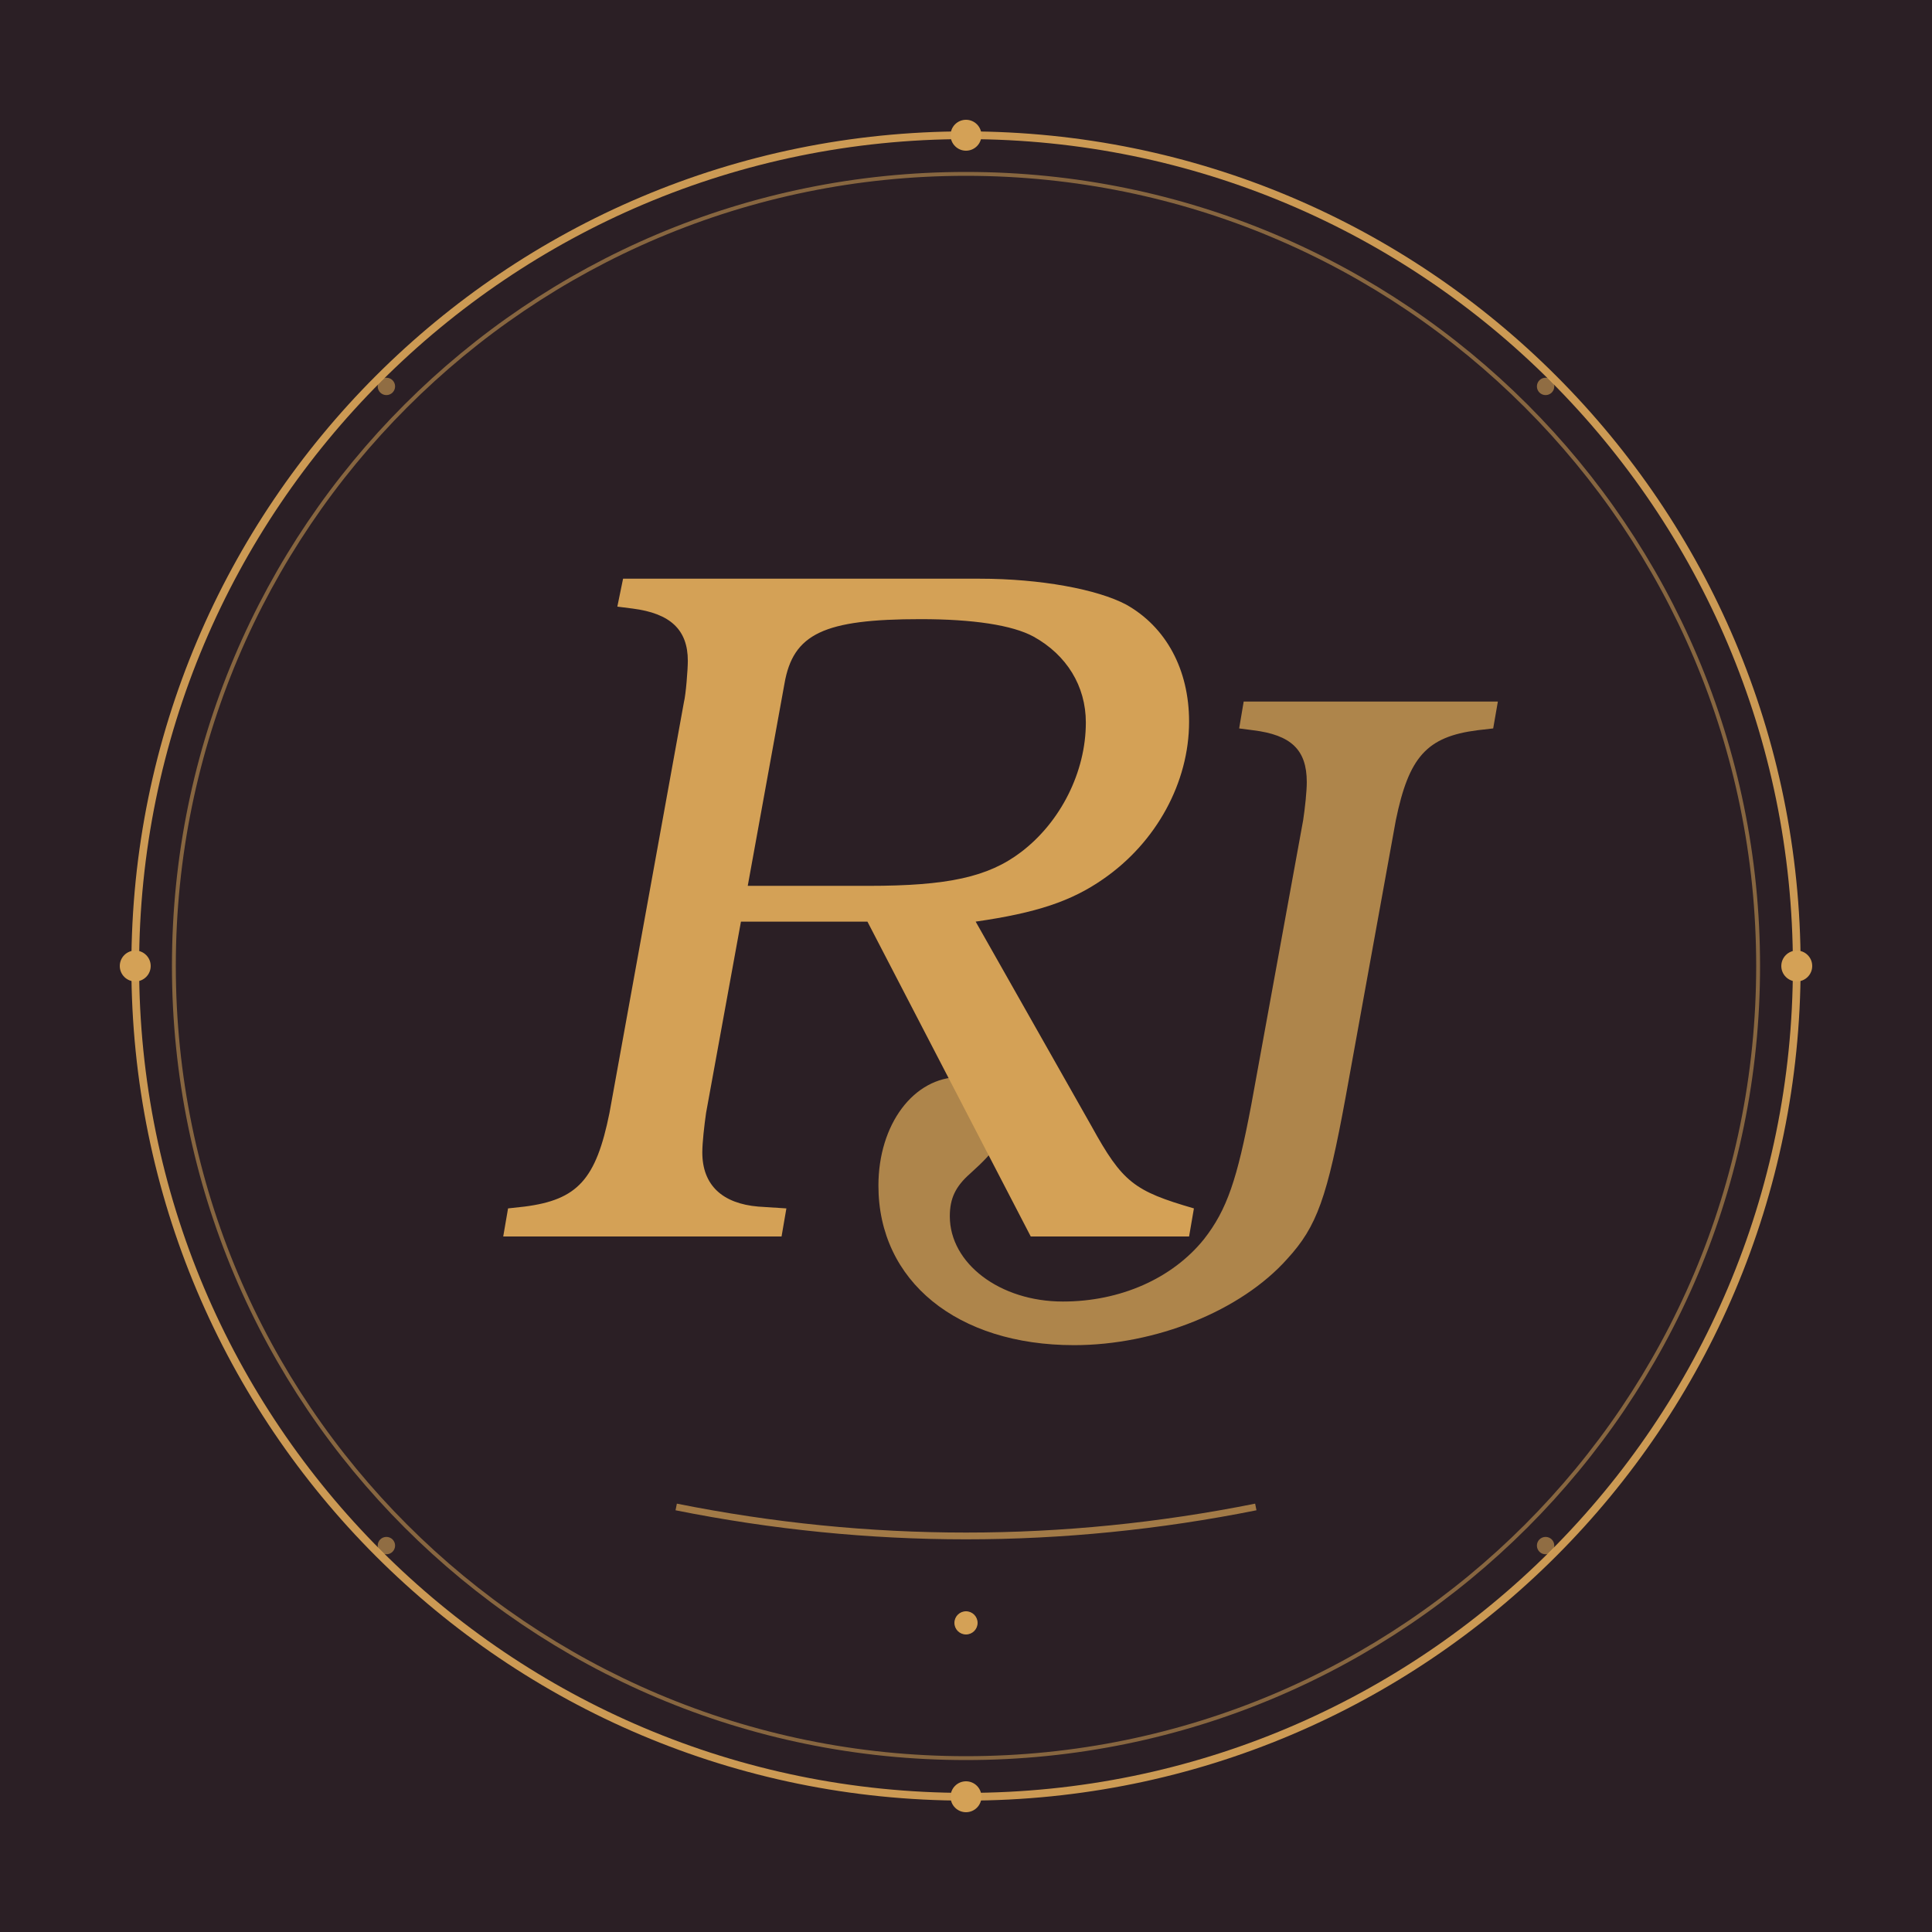
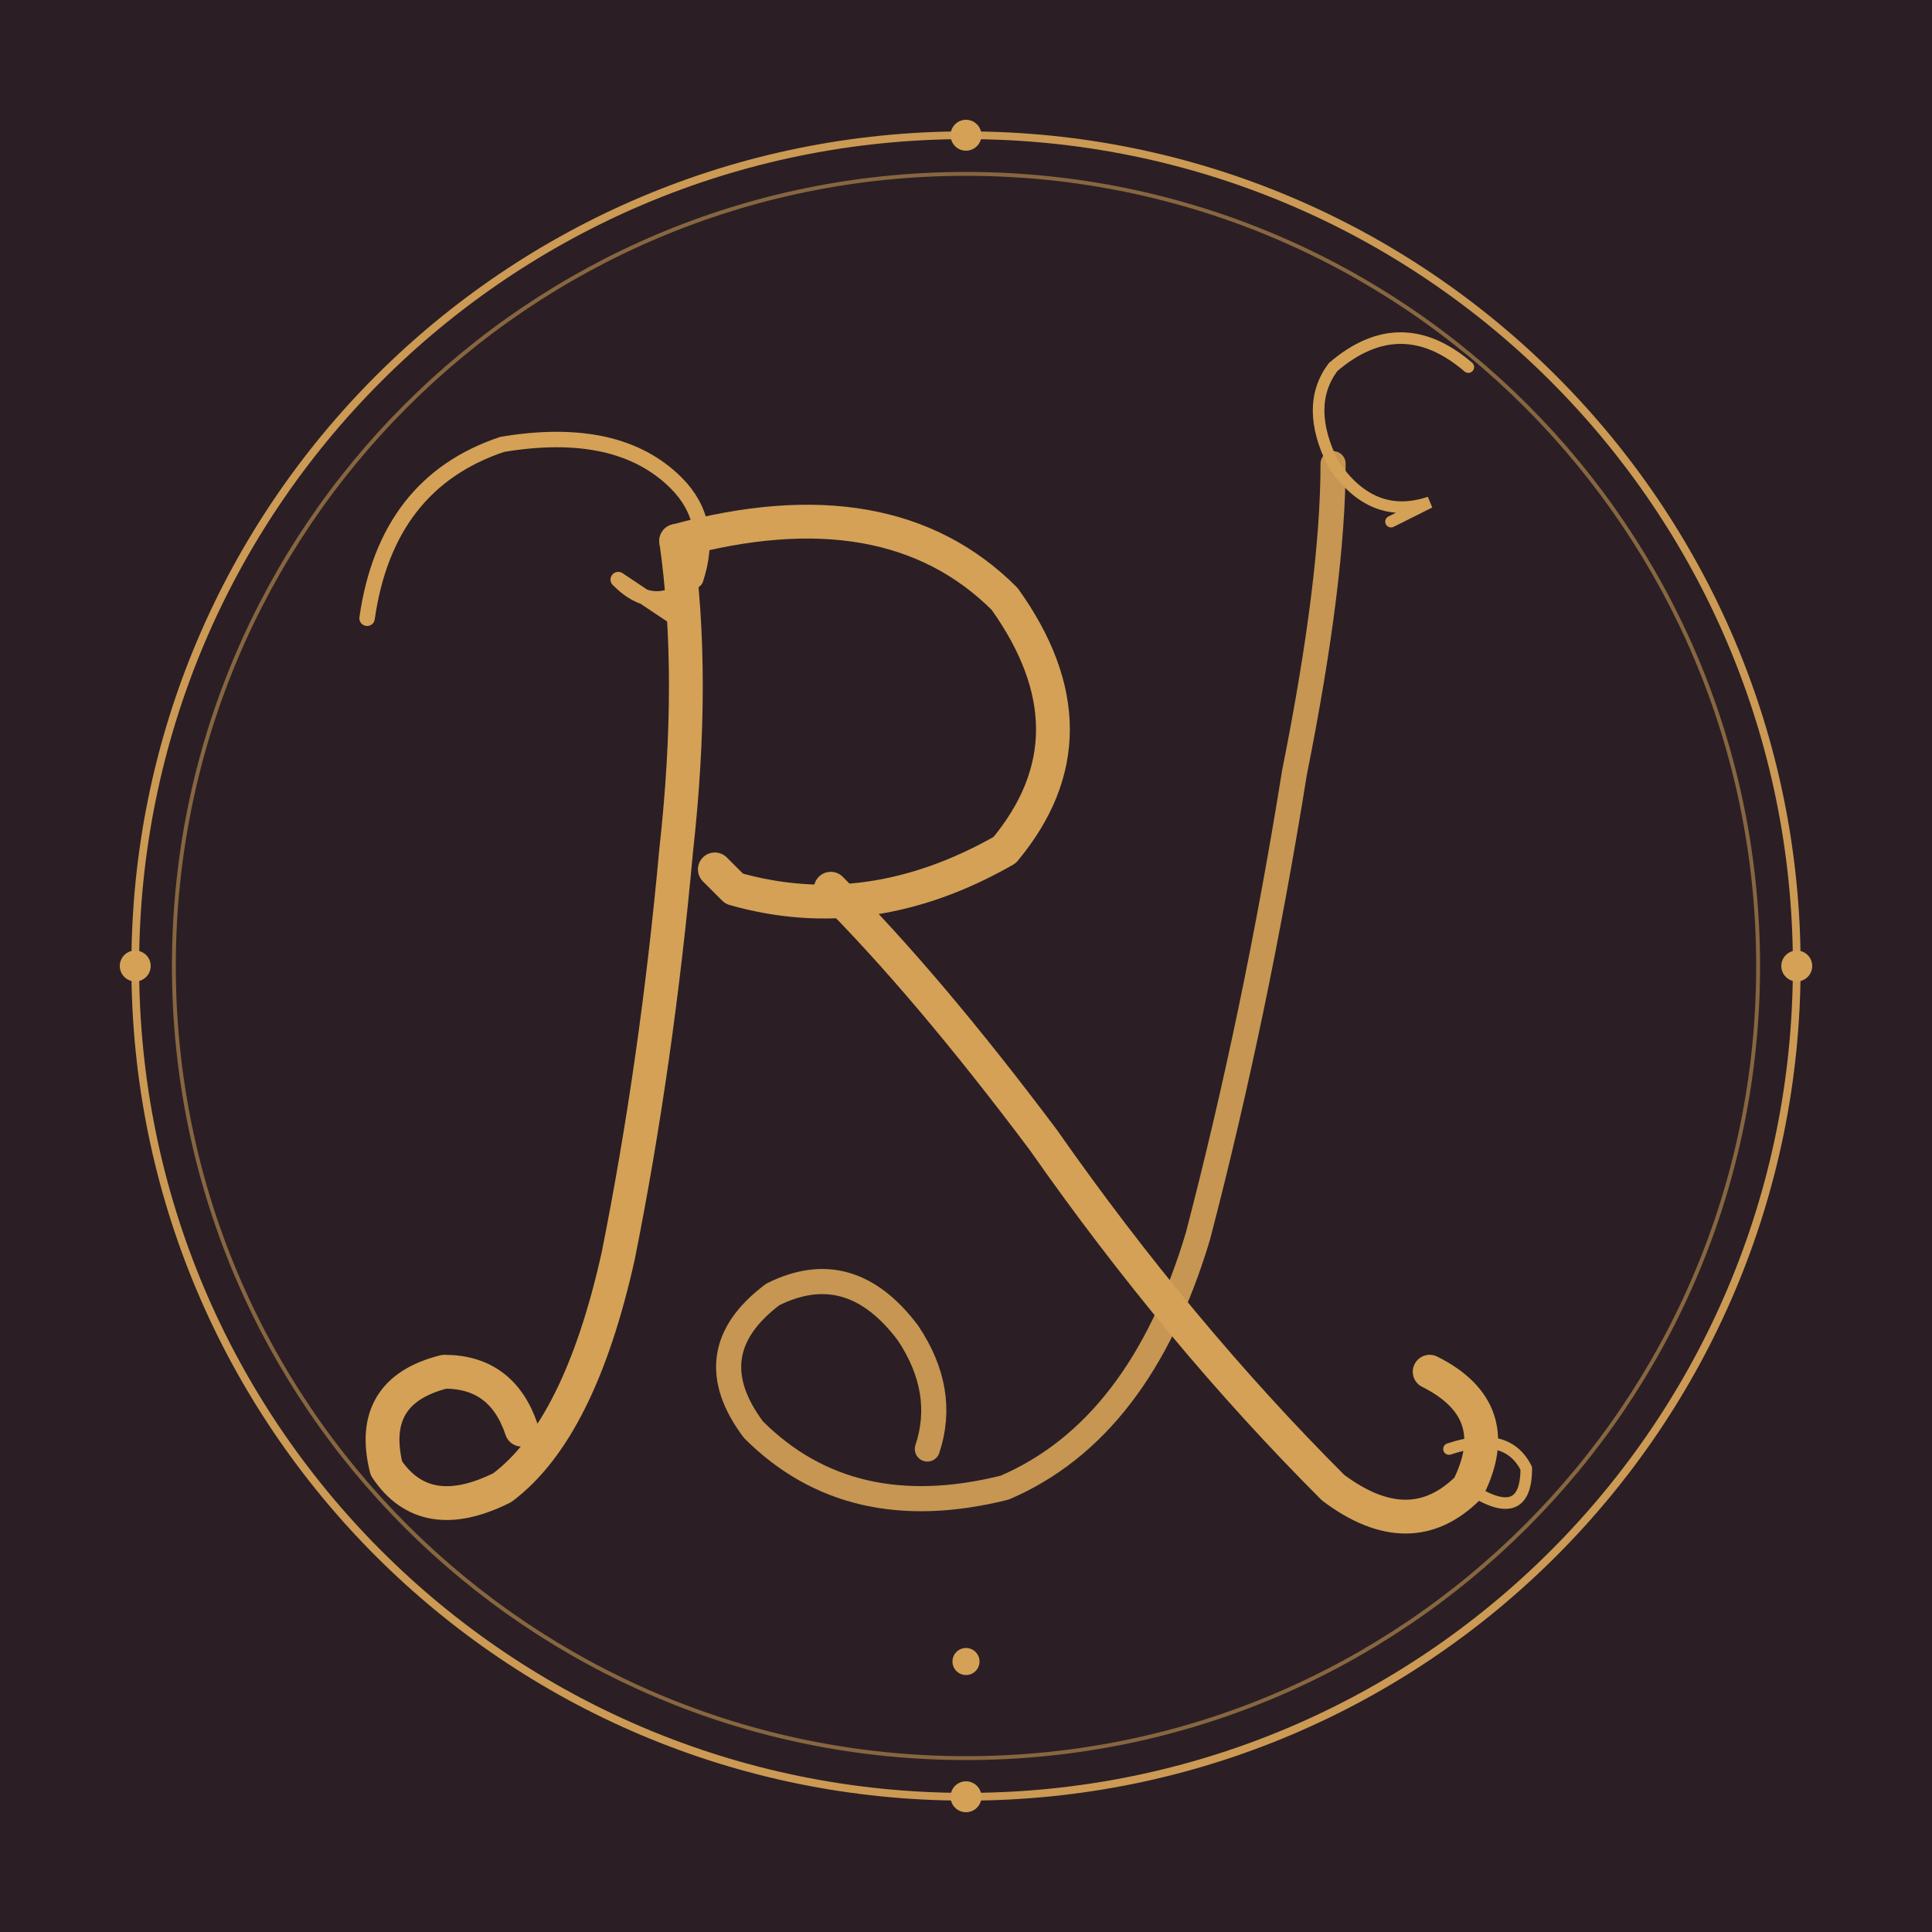
<svg xmlns="http://www.w3.org/2000/svg" viewBox="0 0 200 200" role="img" aria-label="The Praefatio">
  <rect width="200" height="200" fill="#2B1F25" />
  <circle cx="100" cy="100" r="86" fill="none" stroke="#D4A156" stroke-width="0.8" opacity="0.95" />
  <circle cx="100" cy="100" r="82" fill="none" stroke="#D4A156" stroke-width="0.4" opacity="0.55" />
  <circle cx="100" cy="14" r="1.6" fill="#D4A156" />
  <circle cx="100" cy="186" r="1.6" fill="#D4A156" />
  <circle cx="14" cy="100" r="1.6" fill="#D4A156" />
  <circle cx="186" cy="100" r="1.6" fill="#D4A156" />
-   <circle cx="40" cy="40" r="0.9" fill="#D4A156" opacity="0.6" />
-   <circle cx="160" cy="40" r="0.9" fill="#D4A156" opacity="0.6" />
-   <circle cx="40" cy="160" r="0.9" fill="#D4A156" opacity="0.6" />
-   <circle cx="160" cy="160" r="0.9" fill="#D4A156" opacity="0.6" />
-   <g font-family="'URW Bookman','Liberation Serif',Georgia,serif" font-style="italic" font-weight="400">
-     <text x="118" y="138" font-size="96" fill="#D4A156" opacity="0.78" text-anchor="middle" letter-spacing="-2">J</text>
-     <text x="85" y="128" font-size="100" fill="#D4A156" text-anchor="middle" letter-spacing="-2">R</text>
+   <g fill="#D4A156">
+     <path d="M 152 38              Q 145 32, 138 38              Q 135 42, 138 48              Q 142 54, 148 52              L 144 54" stroke="#D4A156" stroke-width="1.2" fill="none" stroke-linecap="round" />
+     <path d="M 138 48              Q 138 60, 134 80              Q 130 105, 124 128              Q 118 148, 104 154              Q 88 158, 78 148              Q 72 140, 80 134              Q 88 130, 94 138              Q 98 144, 96 150" fill="none" stroke="#D4A156" stroke-width="2.6" stroke-linecap="round" stroke-linejoin="round" opacity="0.92" />
  </g>
-   <path d="M 70 156 Q 100 162, 130 156" fill="none" stroke="#D4A156" stroke-width="0.7" opacity="0.7" />
-   <circle cx="100" cy="168" r="1.2" fill="#D4A156" />
+   <g fill="none" stroke="#D4A156" stroke-linecap="round" stroke-linejoin="round">
+     <path d="M 38 64              Q 40 50, 52 46              Q 64 44, 70 50              Q 74 54, 72 60              Q 68 64, 64 60              L 70 64" stroke-width="1.6" />
+     <path d="M 70 56              Q 72 70, 70 88              Q 68 110, 64 130              Q 60 148, 52 154              Q 44 158, 40 152              Q 38 144, 46 142              Q 52 142, 54 148" stroke-width="3.5" />
+     <path d="M 70 56              Q 92 50, 104 62              Q 114 76, 104 88              Q 90 96, 76 92              L 74 90" stroke-width="3.5" />
+     <path d="M 86 92              Q 96 102, 108 118              Q 122 138, 138 154              Q 146 160, 152 154              Q 156 146, 148 142" stroke-width="3.5" />
+     <path d="M 152 154 Q 158 158, 158 152 Q 156 148, 150 150" stroke-width="1.2" />
+   </g>
+   <circle cx="100" cy="172" r="1.4" fill="#D4A156" />
</svg>
